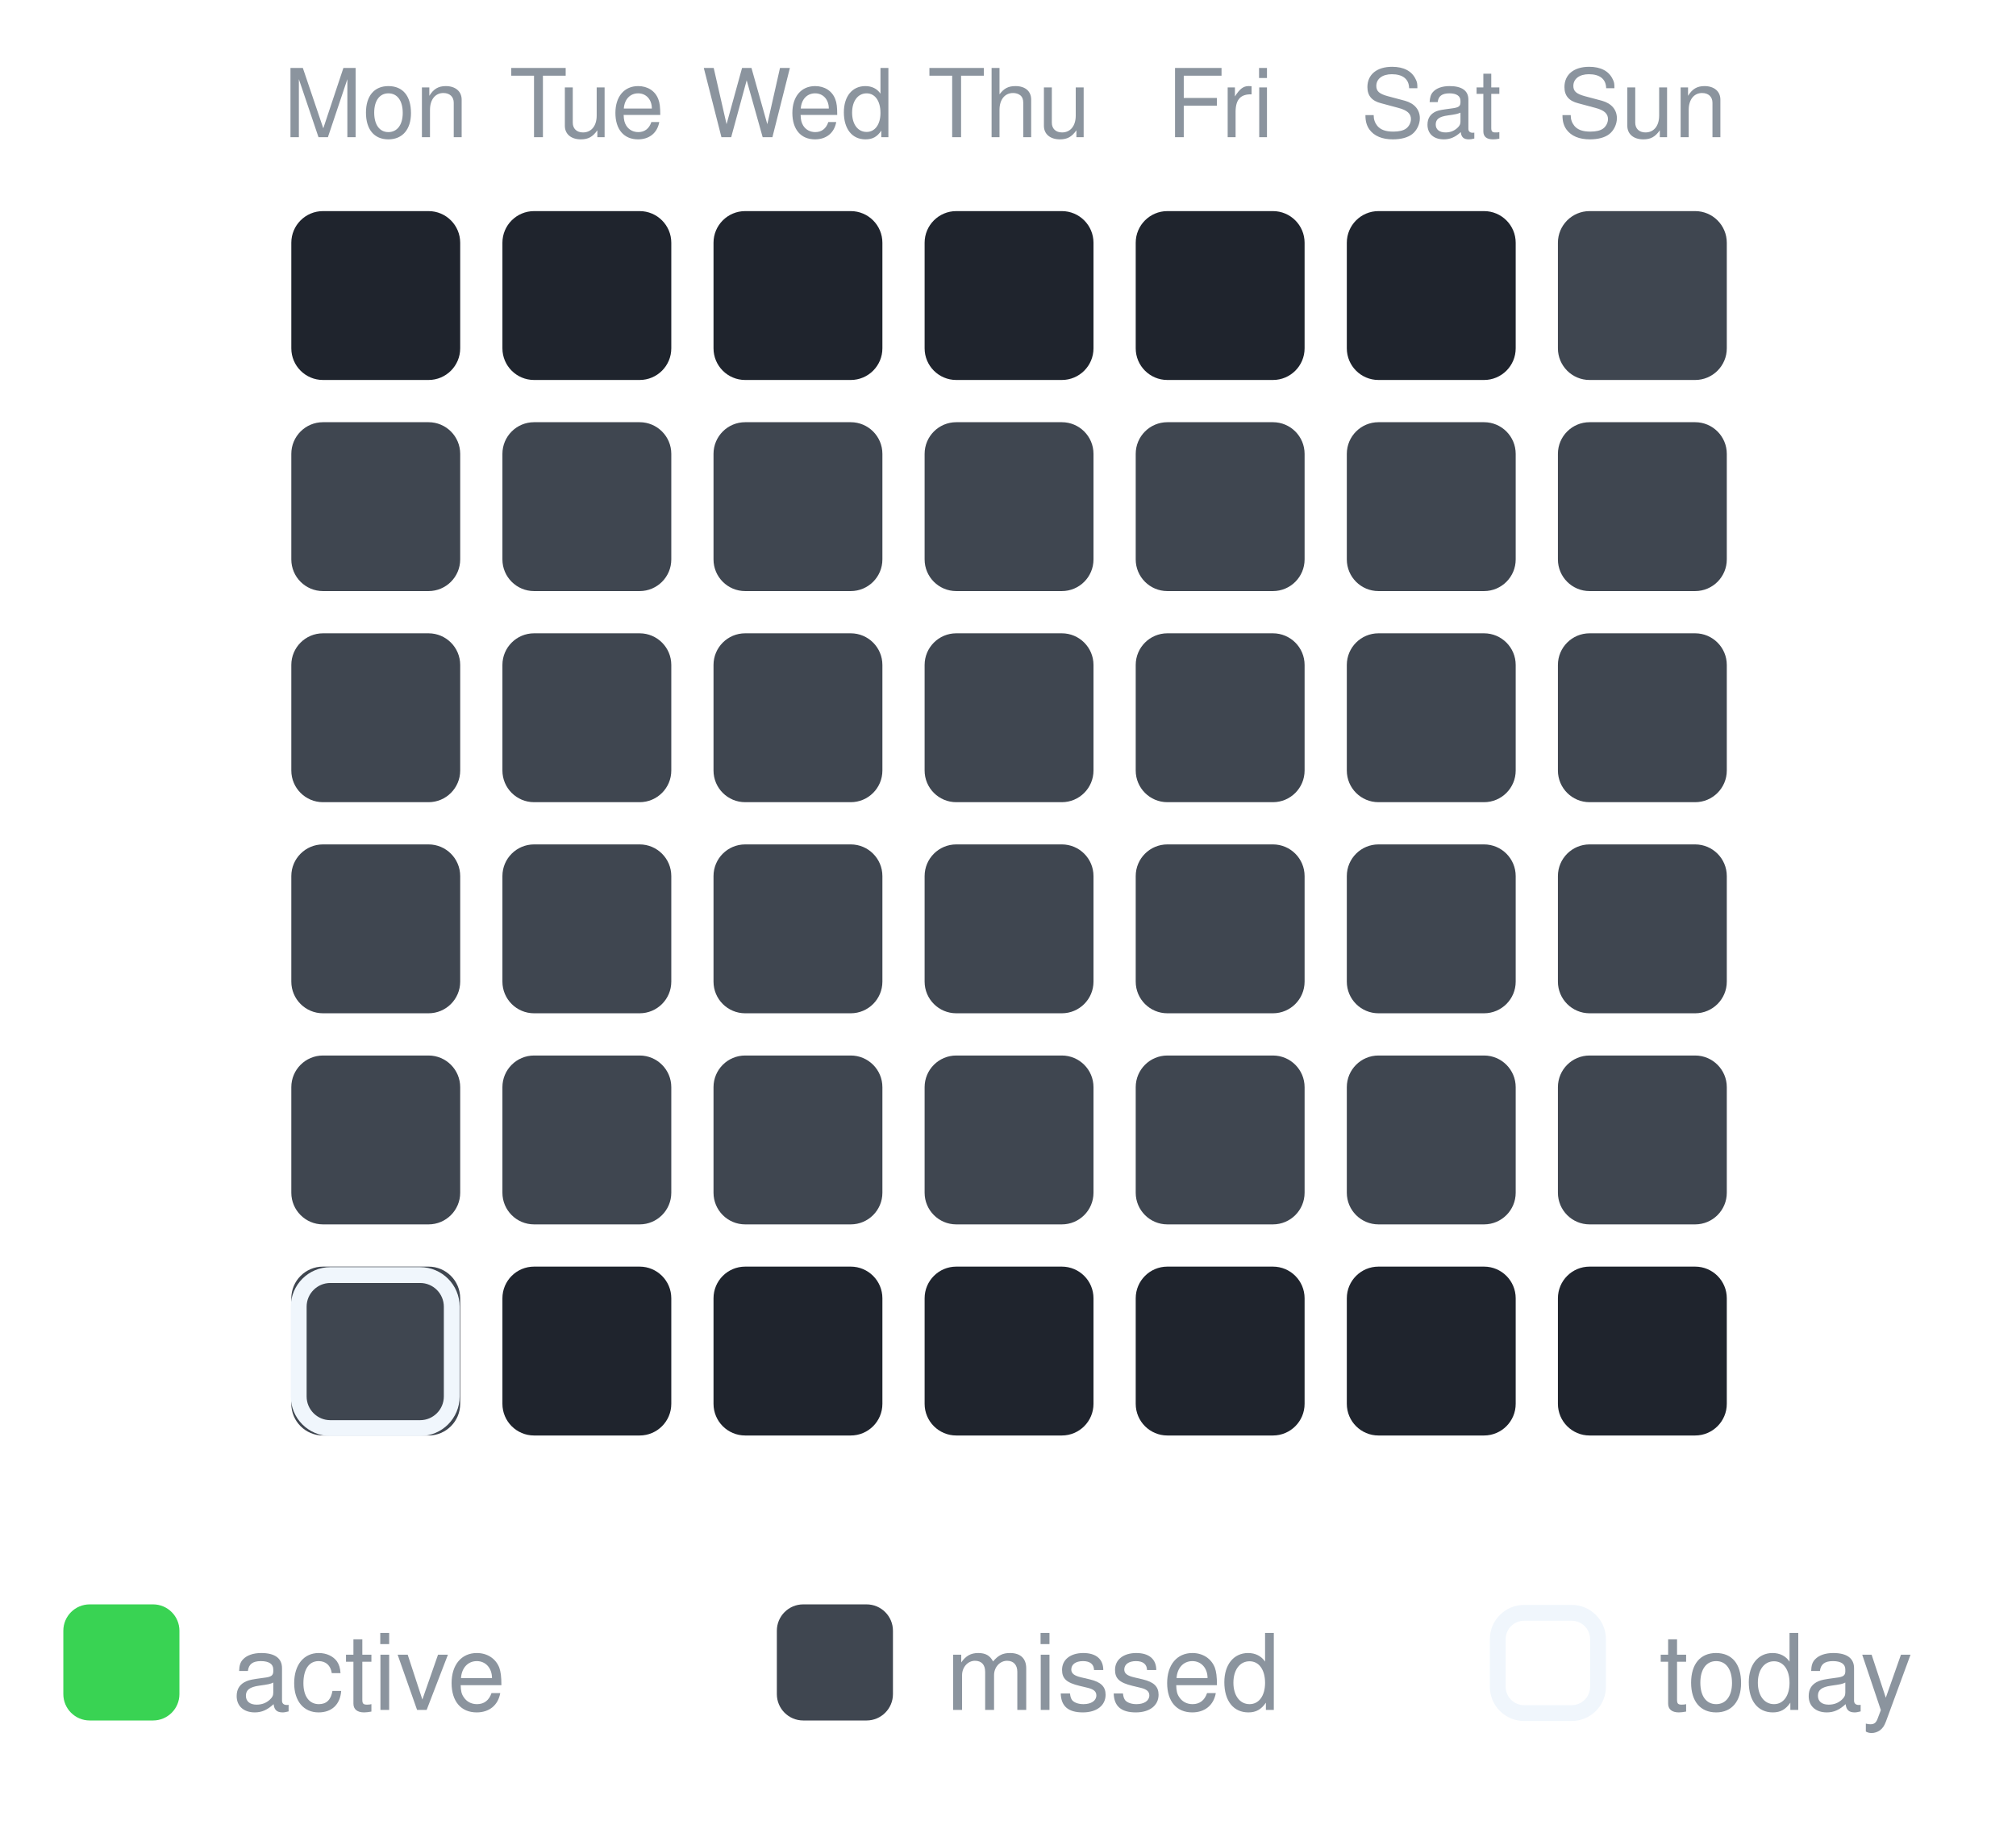
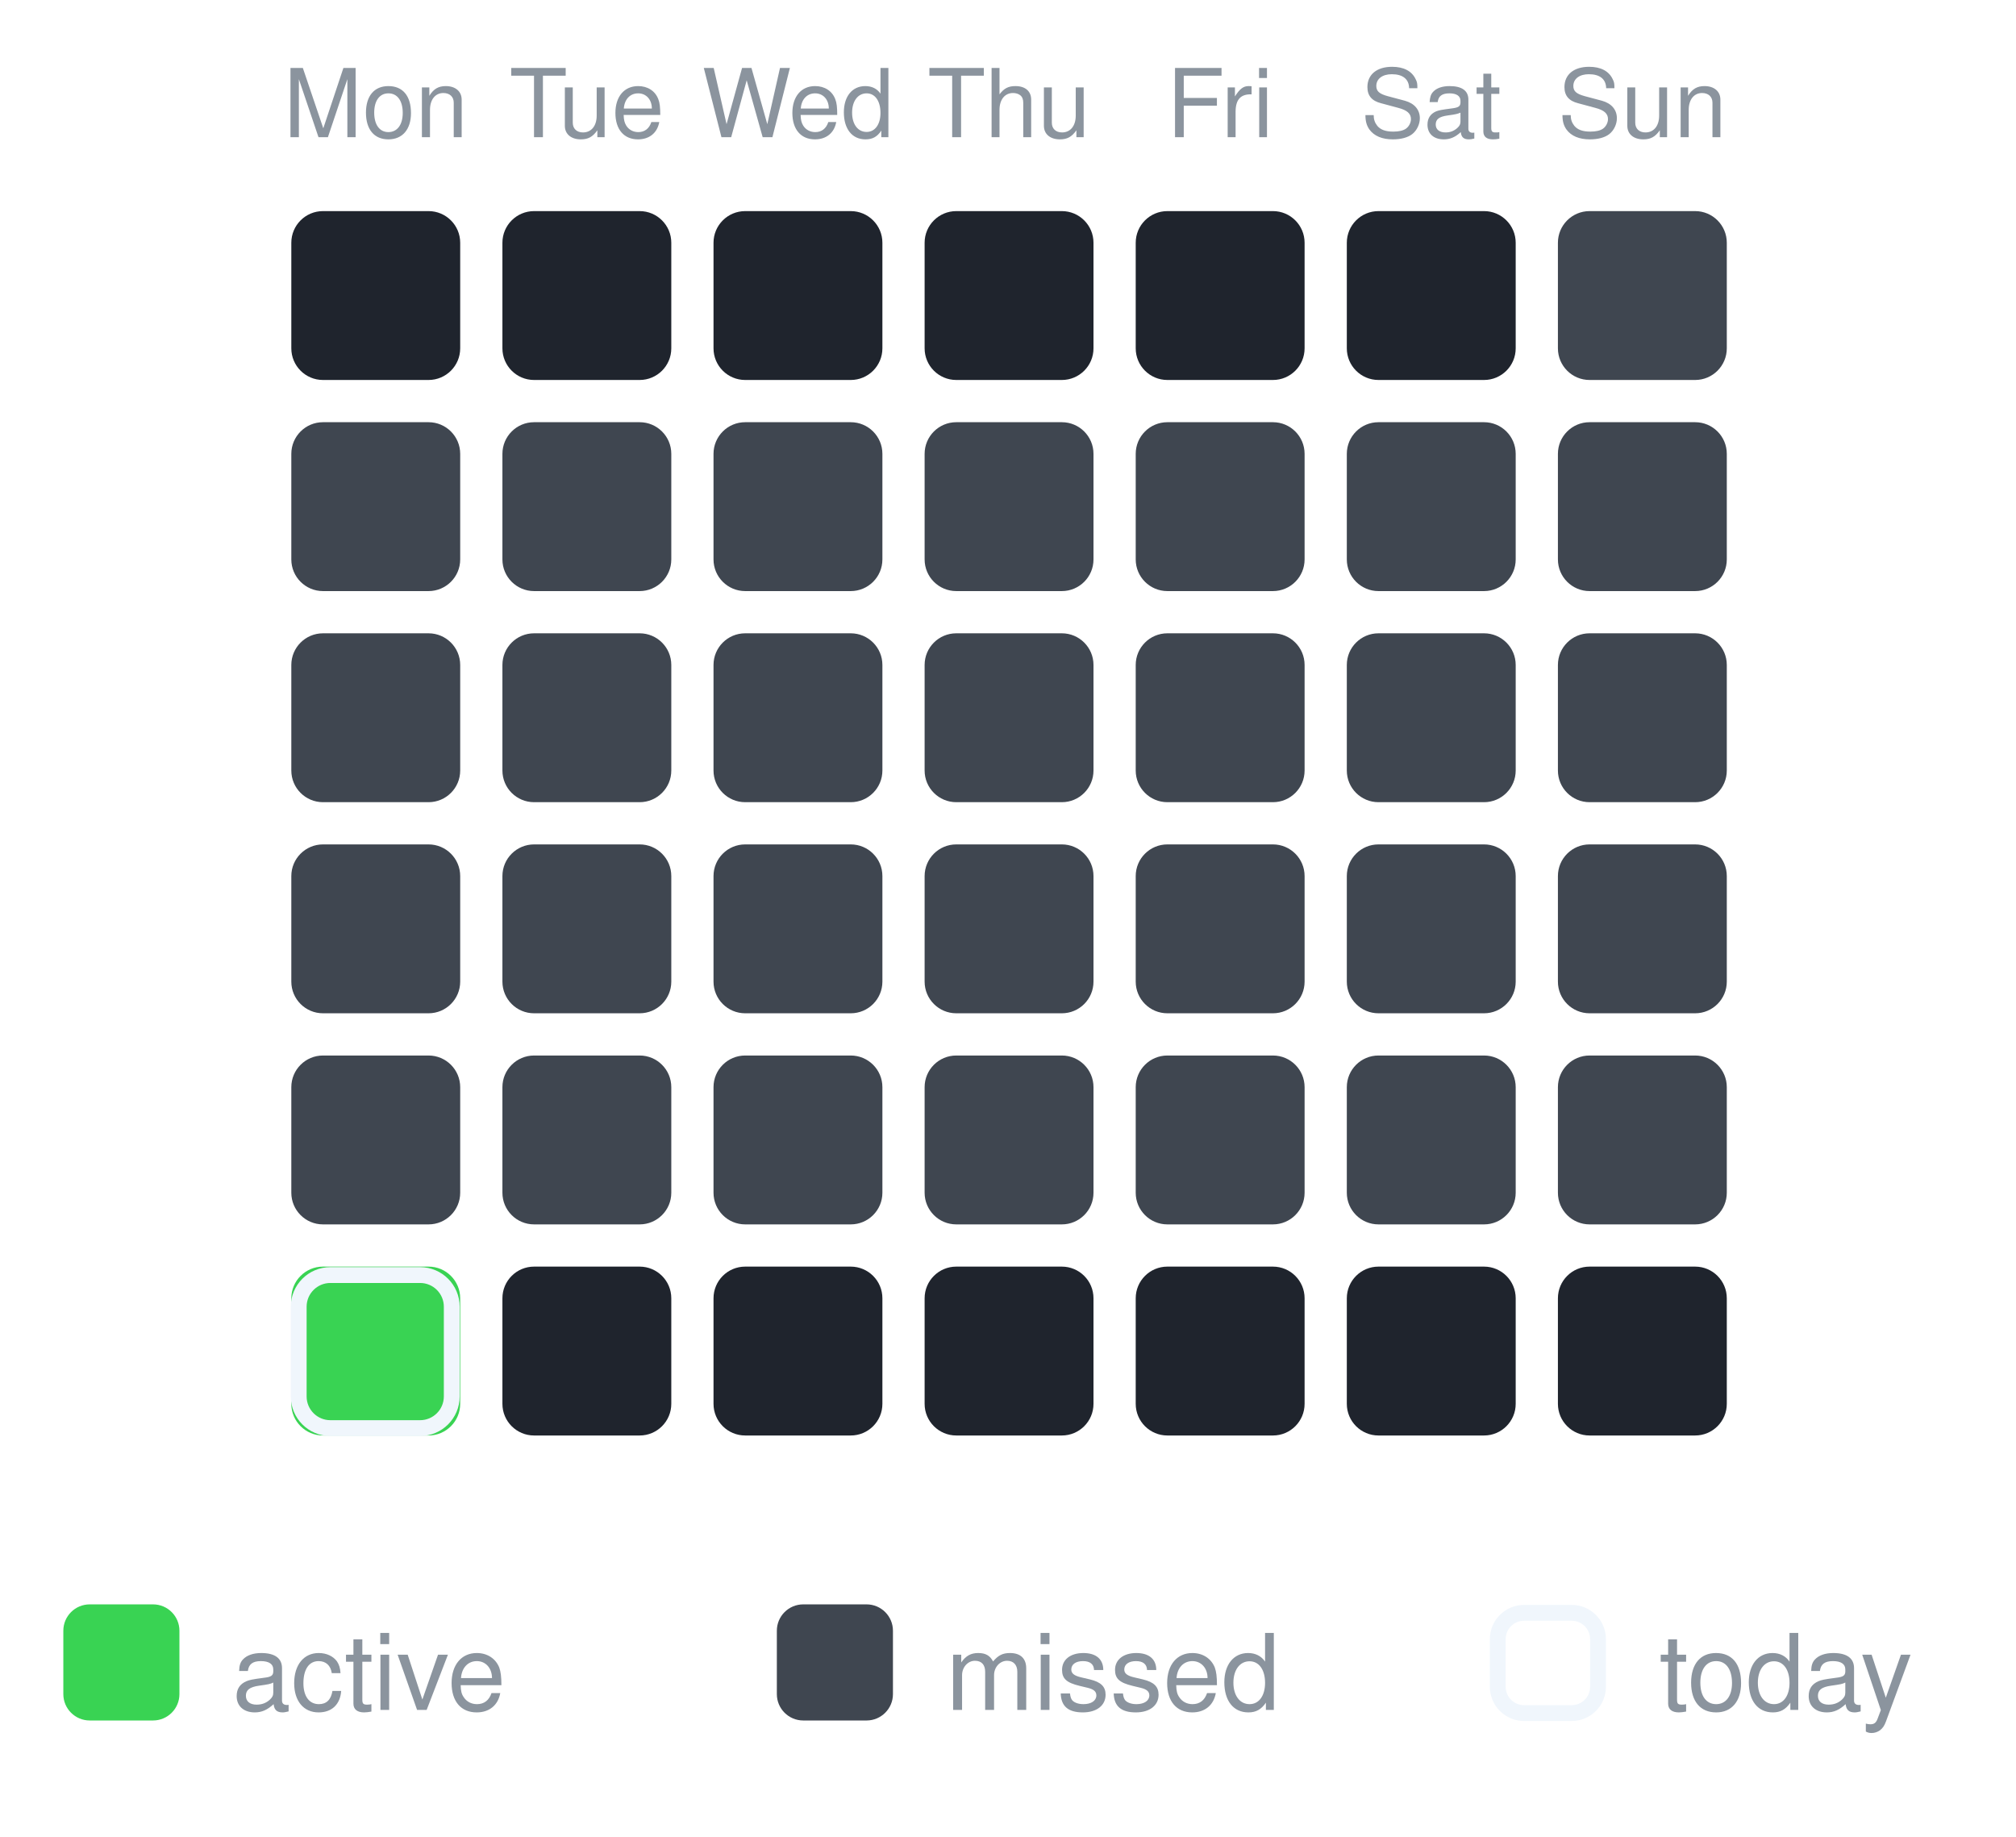
<svg xmlns="http://www.w3.org/2000/svg" width="191" height="174" viewBox="0 0 191 174" role="img" aria-label="30-day activity">
  <text x="35.6" y="13" text-anchor="middle" font-family="-apple-system,Segoe UI,Helvetica,Arial,sans-serif" font-size="9" fill="#8b949e">Mon</text>
  <text x="55.6" y="13" text-anchor="middle" font-family="-apple-system,Segoe UI,Helvetica,Arial,sans-serif" font-size="9" fill="#8b949e">Tue</text>
  <text x="75.6" y="13" text-anchor="middle" font-family="-apple-system,Segoe UI,Helvetica,Arial,sans-serif" font-size="9" fill="#8b949e">Wed</text>
  <text x="95.6" y="13" text-anchor="middle" font-family="-apple-system,Segoe UI,Helvetica,Arial,sans-serif" font-size="9" fill="#8b949e">Thu</text>
  <text x="115.6" y="13" text-anchor="middle" font-family="-apple-system,Segoe UI,Helvetica,Arial,sans-serif" font-size="9" fill="#8b949e">Fri</text>
  <text x="135.6" y="13" text-anchor="middle" font-family="-apple-system,Segoe UI,Helvetica,Arial,sans-serif" font-size="9" fill="#8b949e">Sat</text>
  <text x="155.6" y="13" text-anchor="middle" font-family="-apple-system,Segoe UI,Helvetica,Arial,sans-serif" font-size="9" fill="#8b949e">Sun</text>
  <rect x="27.6" y="20" width="16" height="16" rx="3" fill="#1f242d" opacity="1" />
  <rect x="47.6" y="20" width="16" height="16" rx="3" fill="#1f242d" opacity="1" />
  <rect x="67.6" y="20" width="16" height="16" rx="3" fill="#1f242d" opacity="1" />
  <rect x="87.6" y="20" width="16" height="16" rx="3" fill="#1f242d" opacity="1" />
  <rect x="107.6" y="20" width="16" height="16" rx="3" fill="#1f242d" opacity="1" />
  <rect x="127.6" y="20" width="16" height="16" rx="3" fill="#1f242d" opacity="1" />
  <rect x="147.6" y="20" width="16" height="16" rx="3" fill="#3f4650" opacity="1" />
  <rect x="27.6" y="40" width="16" height="16" rx="3" fill="#3f4650" opacity="1" />
  <rect x="47.6" y="40" width="16" height="16" rx="3" fill="#3f4650" opacity="1" />
  <rect x="67.6" y="40" width="16" height="16" rx="3" fill="#3f4650" opacity="1" />
  <rect x="87.6" y="40" width="16" height="16" rx="3" fill="#3f4650" opacity="1" />
  <rect x="107.6" y="40" width="16" height="16" rx="3" fill="#3f4650" opacity="1" />
  <rect x="127.6" y="40" width="16" height="16" rx="3" fill="#3f4650" opacity="1" />
  <rect x="147.6" y="40" width="16" height="16" rx="3" fill="#3f4650" opacity="1" />
  <rect x="27.6" y="60" width="16" height="16" rx="3" fill="#3f4650" opacity="1" />
  <rect x="47.6" y="60" width="16" height="16" rx="3" fill="#3f4650" opacity="1" />
  <rect x="67.6" y="60" width="16" height="16" rx="3" fill="#3f4650" opacity="1" />
  <rect x="87.6" y="60" width="16" height="16" rx="3" fill="#3f4650" opacity="1" />
  <rect x="107.6" y="60" width="16" height="16" rx="3" fill="#3f4650" opacity="1" />
  <rect x="127.6" y="60" width="16" height="16" rx="3" fill="#3f4650" opacity="1" />
  <rect x="147.6" y="60" width="16" height="16" rx="3" fill="#3f4650" opacity="1" />
  <rect x="27.6" y="80" width="16" height="16" rx="3" fill="#3f4650" opacity="1" />
  <rect x="47.6" y="80" width="16" height="16" rx="3" fill="#3f4650" opacity="1" />
  <rect x="67.6" y="80" width="16" height="16" rx="3" fill="#3f4650" opacity="1" />
  <rect x="87.6" y="80" width="16" height="16" rx="3" fill="#3f4650" opacity="1" />
  <rect x="107.6" y="80" width="16" height="16" rx="3" fill="#3f4650" opacity="1" />
  <rect x="127.6" y="80" width="16" height="16" rx="3" fill="#3f4650" opacity="1" />
  <rect x="147.6" y="80" width="16" height="16" rx="3" fill="#3f4650" opacity="1" />
  <rect x="27.6" y="100" width="16" height="16" rx="3" fill="#3f4650" opacity="1" />
  <rect x="47.6" y="100" width="16" height="16" rx="3" fill="#3f4650" opacity="1" />
  <rect x="67.6" y="100" width="16" height="16" rx="3" fill="#3f4650" opacity="1" />
  <rect x="87.6" y="100" width="16" height="16" rx="3" fill="#3f4650" opacity="1" />
  <rect x="107.6" y="100" width="16" height="16" rx="3" fill="#3f4650" opacity="1" />
  <rect x="127.6" y="100" width="16" height="16" rx="3" fill="#3f4650" opacity="1" />
  <rect x="147.6" y="100" width="16" height="16" rx="3" fill="#3f4650" opacity="1" />
-   <rect x="27.6" y="120" width="16" height="16" rx="3" fill="#3f4650" opacity="1" />
+   <rect x="27.6" y="120" width="16" height="16" rx="3" fill="#39d353" opacity="1" />
  <rect x="28.3" y="120.8" width="14.5" height="14.5" rx="3" fill="none" stroke="#f0f6fc" stroke-width="1.5" />
  <rect x="47.6" y="120" width="16" height="16" rx="3" fill="#1f242d" opacity="1" />
  <rect x="67.6" y="120" width="16" height="16" rx="3" fill="#1f242d" opacity="1" />
  <rect x="87.6" y="120" width="16" height="16" rx="3" fill="#1f242d" opacity="1" />
  <rect x="107.6" y="120" width="16" height="16" rx="3" fill="#1f242d" opacity="1" />
  <rect x="127.6" y="120" width="16" height="16" rx="3" fill="#1f242d" opacity="1" />
  <rect x="147.6" y="120" width="16" height="16" rx="3" fill="#1f242d" opacity="1" />
  <rect x="6.0" y="152.0" width="11" height="11" rx="2.5" fill="#39d353" opacity="1" />
  <text x="22.0" y="162.0" font-family="-apple-system,Segoe UI,Helvetica,Arial,sans-serif" font-size="10" fill="#8b949e">active</text>
  <rect x="73.6" y="152.0" width="11" height="11" rx="2.5" fill="#3f4650" opacity="1" />
  <text x="89.6" y="162.0" font-family="-apple-system,Segoe UI,Helvetica,Arial,sans-serif" font-size="10" fill="#8b949e">missed</text>
  <rect x="141.9" y="152.8" width="9.5" height="9.5" rx="2.5" fill="none" stroke="#f0f6fc" stroke-width="1.5" />
  <text x="157.2" y="162.0" font-family="-apple-system,Segoe UI,Helvetica,Arial,sans-serif" font-size="10" fill="#8b949e">today</text>
</svg>
